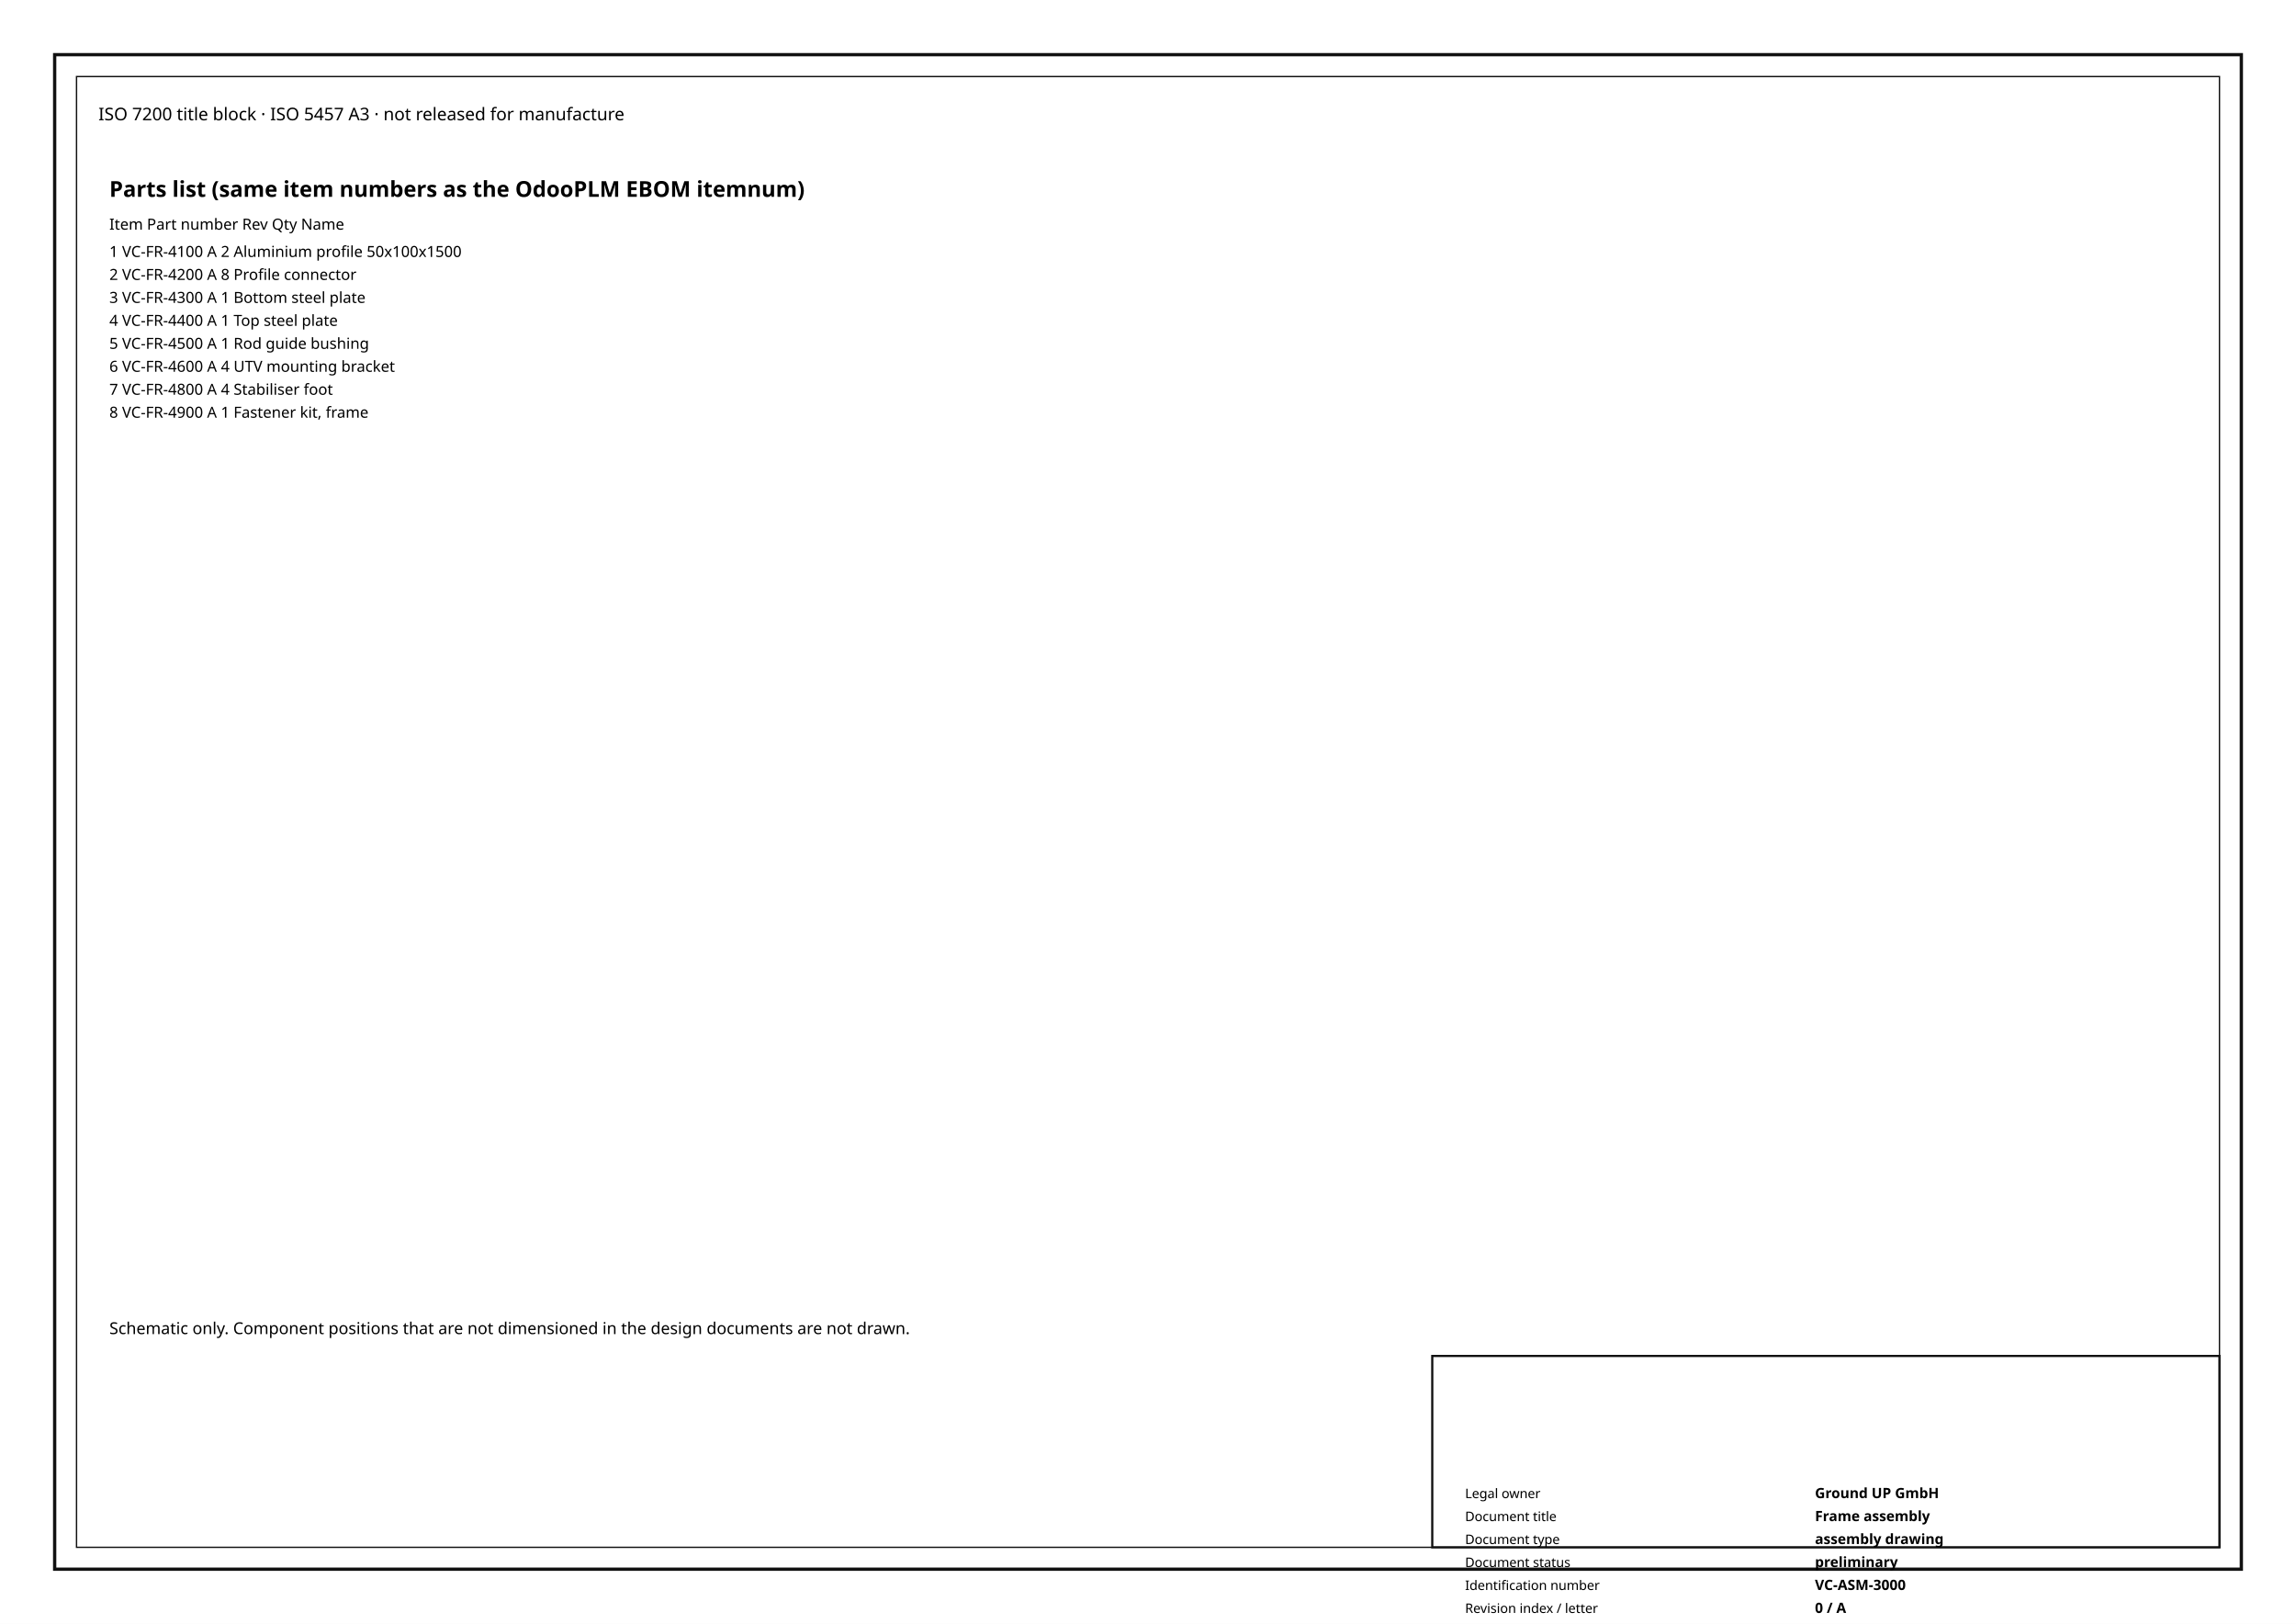
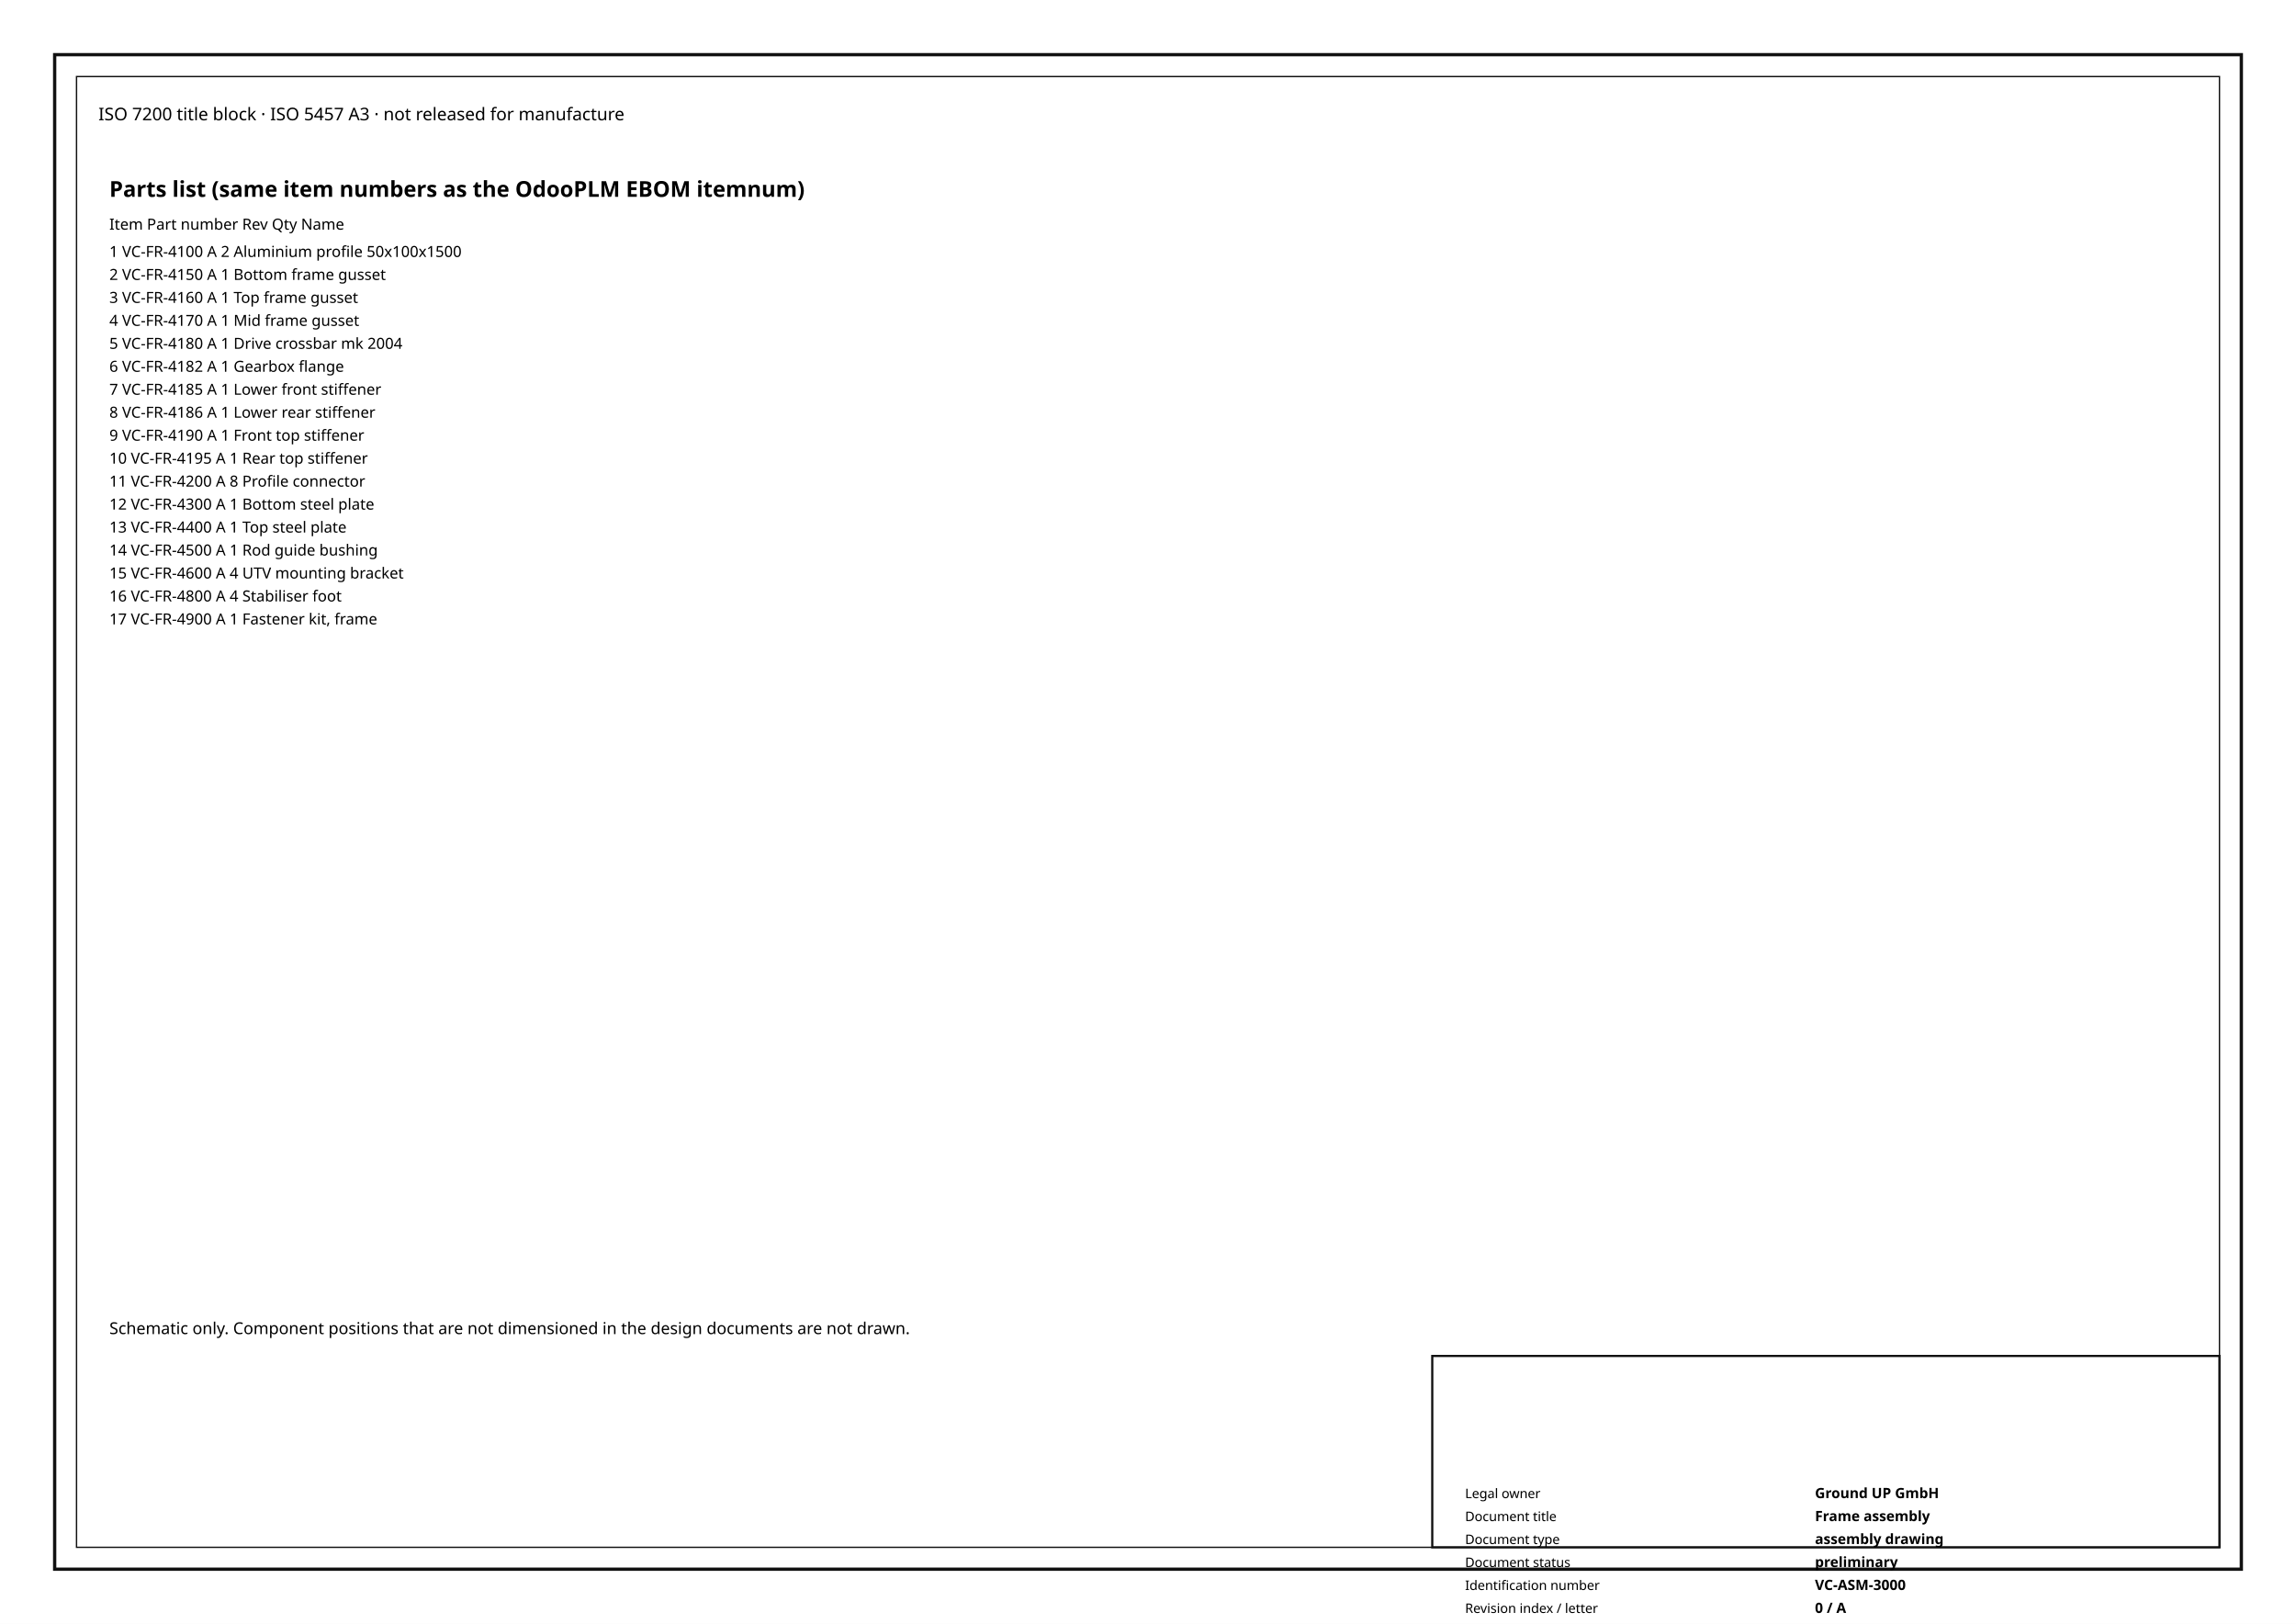
<svg xmlns="http://www.w3.org/2000/svg" width="420mm" height="297mm" viewBox="0 0 420.0 297.0">
  <rect width="100%" height="100%" fill="#fff" />
  <rect x="10" y="10" width="400" height="277" fill="none" stroke="#111" stroke-width="0.6" />
  <rect x="14" y="14" width="392" height="269" fill="none" stroke="#111" stroke-width="0.25" />
  <rect x="262" y="248" width="144" height="35" fill="none" stroke="#111" stroke-width="0.4" />
  <text x="18" y="22" font-size="3.2" font-family="sans-serif">ISO 7200 title block · ISO 5457 A3 · not released for manufacture</text>
  <text x="20" y="36" font-size="4" font-family="sans-serif" font-weight="700">Parts list (same item numbers as the OdooPLM EBOM itemnum)</text>
  <text x="20" y="42" font-size="2.8" font-family="sans-serif">Item  Part number   Rev  Qty  Name</text>
  <text x="20" y="47" font-size="2.8" font-family="sans-serif">1      VC-FR-4100     A    2    Aluminium profile 50x100x1500</text>
-   <text x="20" y="51.2" font-size="2.8" font-family="sans-serif">2      VC-FR-4200     A    8    Profile connector</text>
-   <text x="20" y="55.4" font-size="2.8" font-family="sans-serif">3      VC-FR-4300     A    1    Bottom steel plate</text>
-   <text x="20" y="59.6" font-size="2.8" font-family="sans-serif">4      VC-FR-4400     A    1    Top steel plate</text>
-   <text x="20" y="63.8" font-size="2.8" font-family="sans-serif">5      VC-FR-4500     A    1    Rod guide bushing</text>
-   <text x="20" y="68" font-size="2.8" font-family="sans-serif">6      VC-FR-4600     A    4    UTV mounting bracket</text>
-   <text x="20" y="72.2" font-size="2.8" font-family="sans-serif">7      VC-FR-4800     A    4    Stabiliser foot</text>
-   <text x="20" y="76.4" font-size="2.8" font-family="sans-serif">8      VC-FR-4900     A    1    Fastener kit, frame</text>
+   <text x="20" y="51.2" font-size="2.8" font-family="sans-serif">2      VC-FR-4150     A    1    Bottom frame gusset</text>
+   <text x="20" y="55.4" font-size="2.8" font-family="sans-serif">3      VC-FR-4160     A    1    Top frame gusset</text>
+   <text x="20" y="59.6" font-size="2.8" font-family="sans-serif">4      VC-FR-4170     A    1    Mid frame gusset</text>
+   <text x="20" y="63.8" font-size="2.8" font-family="sans-serif">5      VC-FR-4180     A    1    Drive crossbar mk 2004</text>
+   <text x="20" y="68" font-size="2.8" font-family="sans-serif">6      VC-FR-4182     A    1    Gearbox flange</text>
+   <text x="20" y="72.2" font-size="2.8" font-family="sans-serif">7      VC-FR-4185     A    1    Lower front stiffener</text>
+   <text x="20" y="76.4" font-size="2.8" font-family="sans-serif">8      VC-FR-4186     A    1    Lower rear stiffener</text>
+   <text x="20" y="80.6" font-size="2.8" font-family="sans-serif">9      VC-FR-4190     A    1    Front top stiffener</text>
+   <text x="20" y="84.8" font-size="2.8" font-family="sans-serif">10     VC-FR-4195     A    1    Rear top stiffener</text>
+   <text x="20" y="89" font-size="2.8" font-family="sans-serif">11     VC-FR-4200     A    8    Profile connector</text>
+   <text x="20" y="93.2" font-size="2.8" font-family="sans-serif">12     VC-FR-4300     A    1    Bottom steel plate</text>
+   <text x="20" y="97.4" font-size="2.8" font-family="sans-serif">13     VC-FR-4400     A    1    Top steel plate</text>
+   <text x="20" y="101.6" font-size="2.8" font-family="sans-serif">14     VC-FR-4500     A    1    Rod guide bushing</text>
+   <text x="20" y="105.8" font-size="2.8" font-family="sans-serif">15     VC-FR-4600     A    4    UTV mounting bracket</text>
+   <text x="20" y="110" font-size="2.8" font-family="sans-serif">16     VC-FR-4800     A    4    Stabiliser foot</text>
+   <text x="20" y="114.2" font-size="2.8" font-family="sans-serif">17     VC-FR-4900     A    1    Fastener kit, frame</text>
  <text x="20" y="244" font-size="3" font-family="sans-serif">Schematic only. Component positions that are not dimensioned in the design documents are not drawn.</text>
  <text x="268" y="274" font-size="2.4" font-family="sans-serif">Legal owner</text>
  <text x="332" y="274" font-size="2.6" font-family="sans-serif" font-weight="700">Ground UP GmbH</text>
  <text x="268" y="278.2" font-size="2.4" font-family="sans-serif">Document title</text>
  <text x="332" y="278.2" font-size="2.6" font-family="sans-serif" font-weight="700">Frame assembly</text>
  <text x="268" y="282.4" font-size="2.4" font-family="sans-serif">Document type</text>
  <text x="332" y="282.4" font-size="2.6" font-family="sans-serif" font-weight="700">assembly drawing</text>
  <text x="268" y="286.6" font-size="2.4" font-family="sans-serif">Document status</text>
  <text x="332" y="286.6" font-size="2.6" font-family="sans-serif" font-weight="700">preliminary</text>
  <text x="268" y="290.8" font-size="2.4" font-family="sans-serif">Identification number</text>
  <text x="332" y="290.8" font-size="2.6" font-family="sans-serif" font-weight="700">VC-ASM-3000</text>
  <text x="268" y="295" font-size="2.4" font-family="sans-serif">Revision index / letter</text>
  <text x="332" y="295" font-size="2.6" font-family="sans-serif" font-weight="700">0 / A</text>
  <text x="268" y="299.2" font-size="2.4" font-family="sans-serif">Creator</text>
  <text x="332" y="299.2" font-size="2.6" font-family="sans-serif" font-weight="700">vibrocore cad export</text>
  <text x="268" y="303.4" font-size="2.4" font-family="sans-serif">Created</text>
  <text x="332" y="303.4" font-size="2.6" font-family="sans-serif" font-weight="700">2026-11-19</text>
  <text x="268" y="307.6" font-size="2.4" font-family="sans-serif">Units</text>
  <text x="332" y="307.6" font-size="2.6" font-family="sans-serif" font-weight="700">mm</text>
  <text x="268" y="311.8" font-size="2.4" font-family="sans-serif">Projection</text>
  <text x="332" y="311.8" font-size="2.6" font-family="sans-serif" font-weight="700">first angle (ISO 128)</text>
  <text x="268" y="316" font-size="2.4" font-family="sans-serif">Sheet</text>
  <text x="332" y="316" font-size="2.6" font-family="sans-serif" font-weight="700">1 / 1</text>
</svg>
